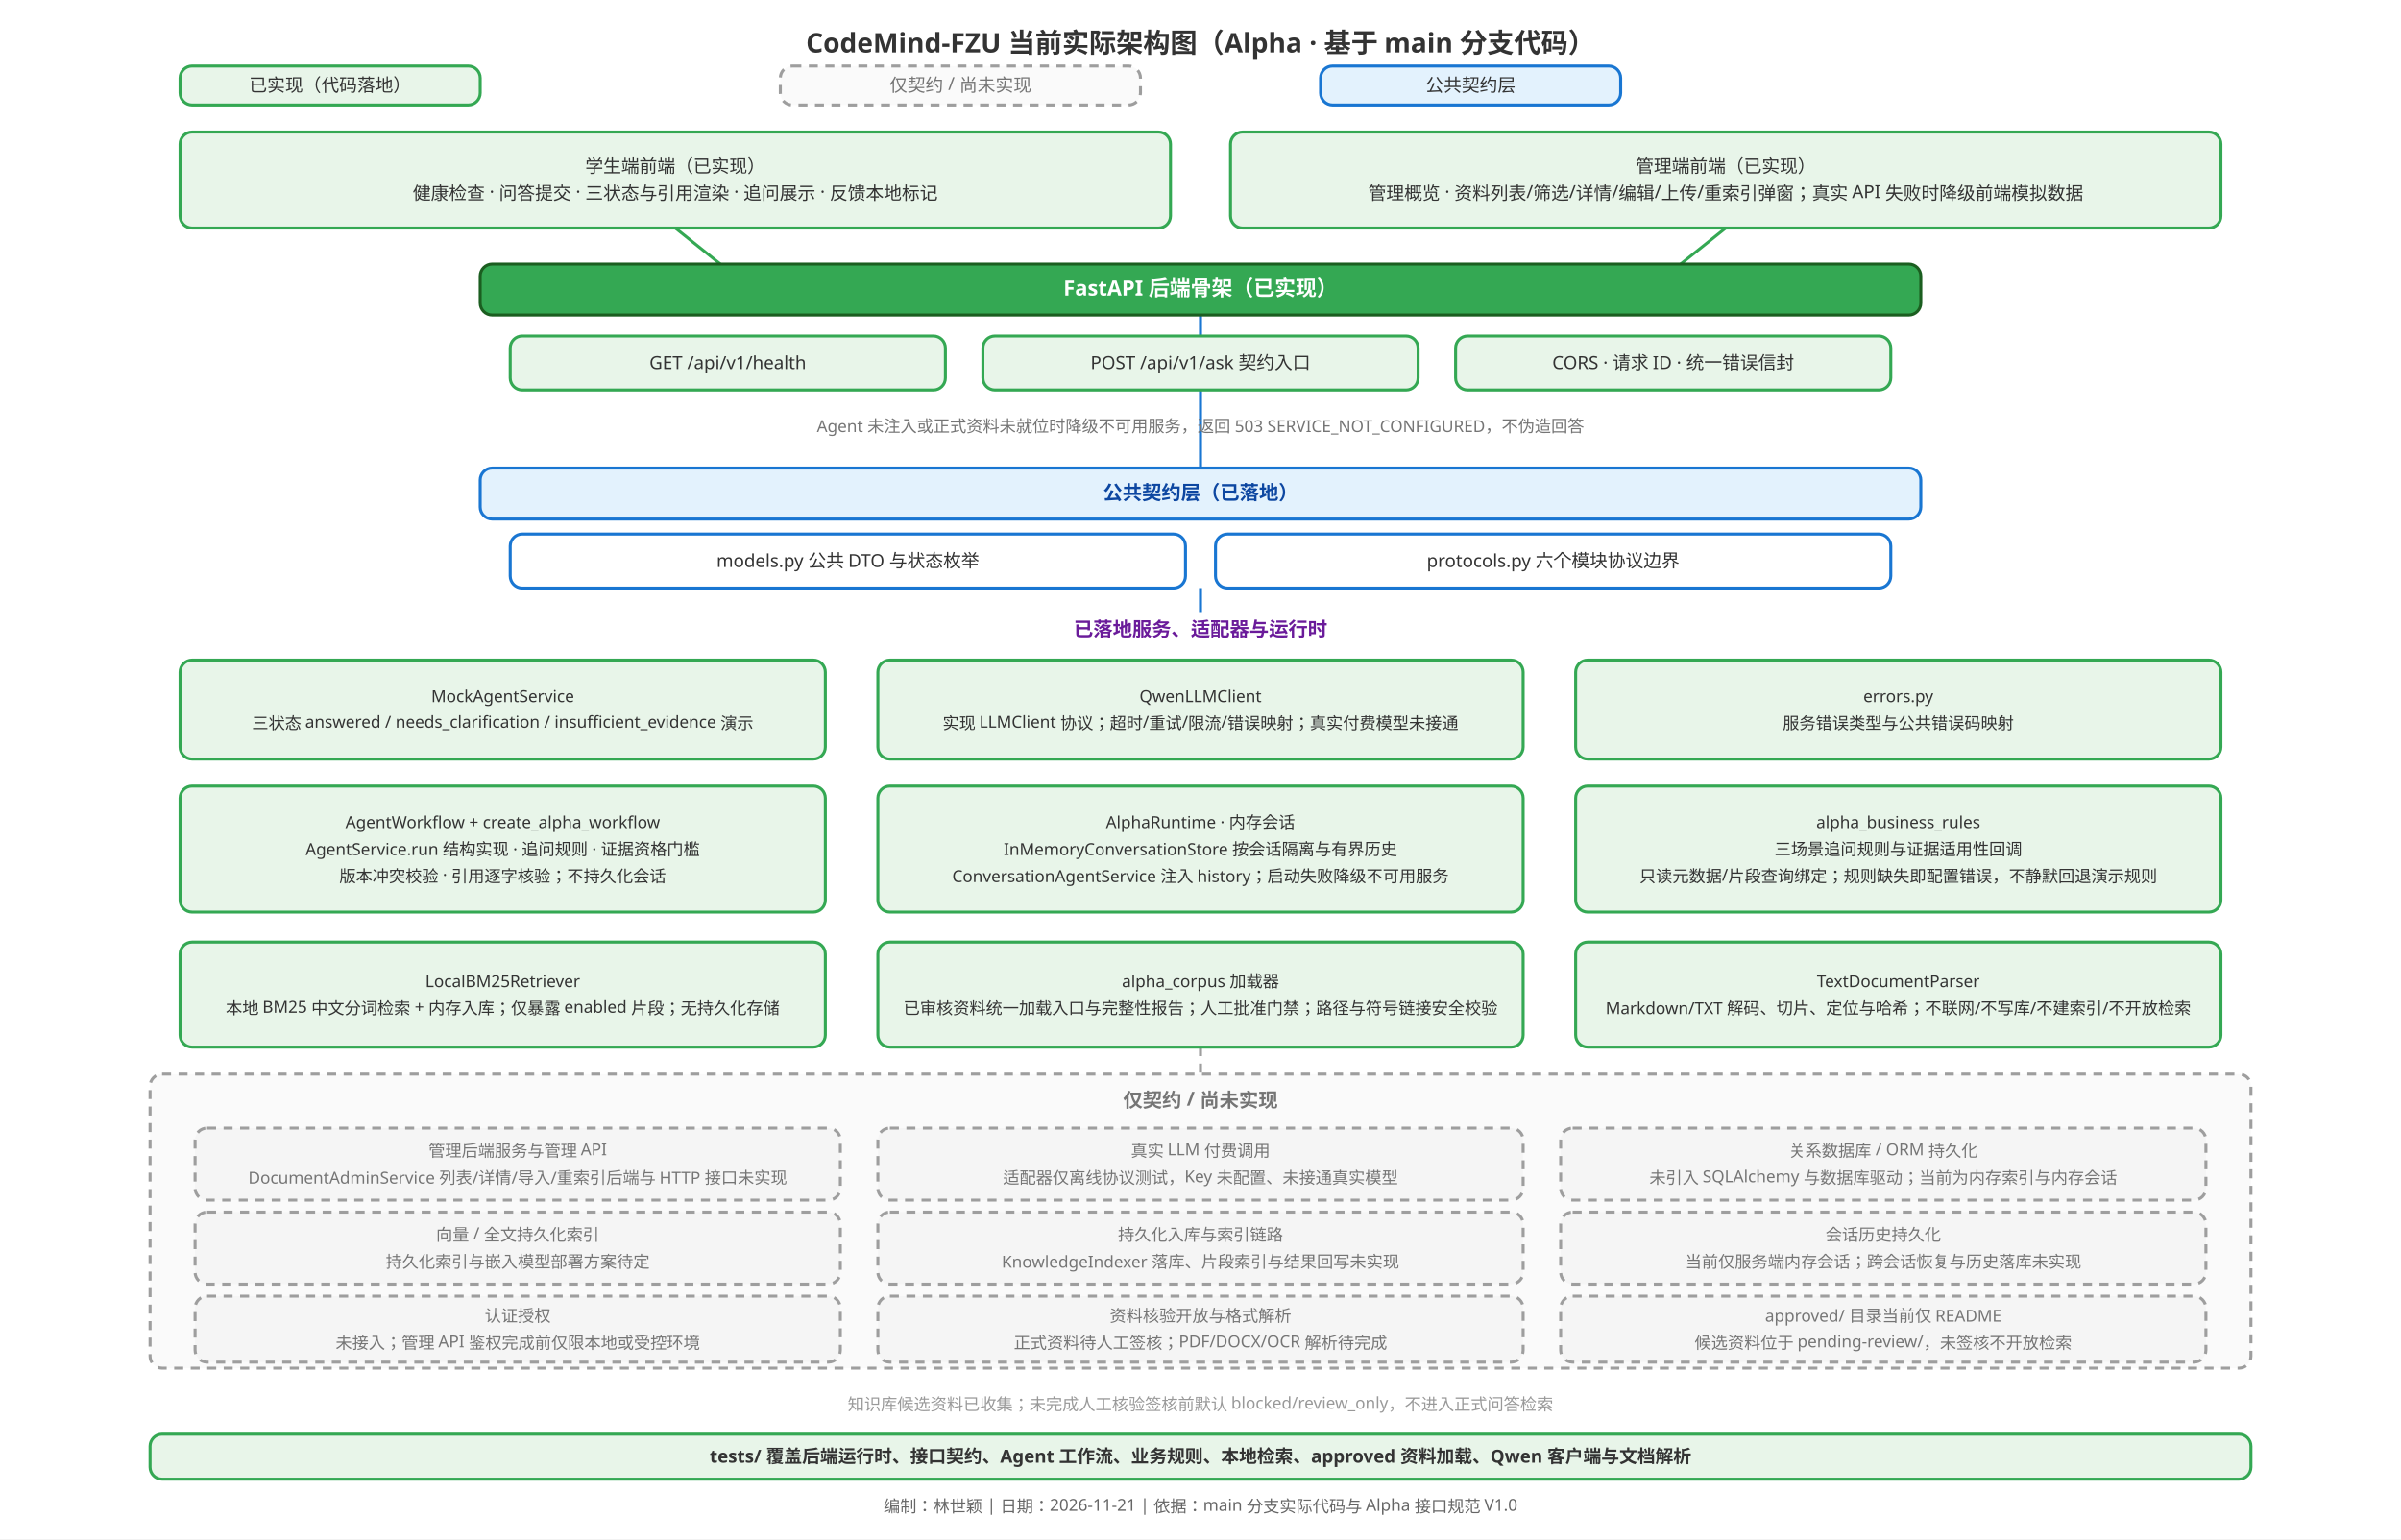
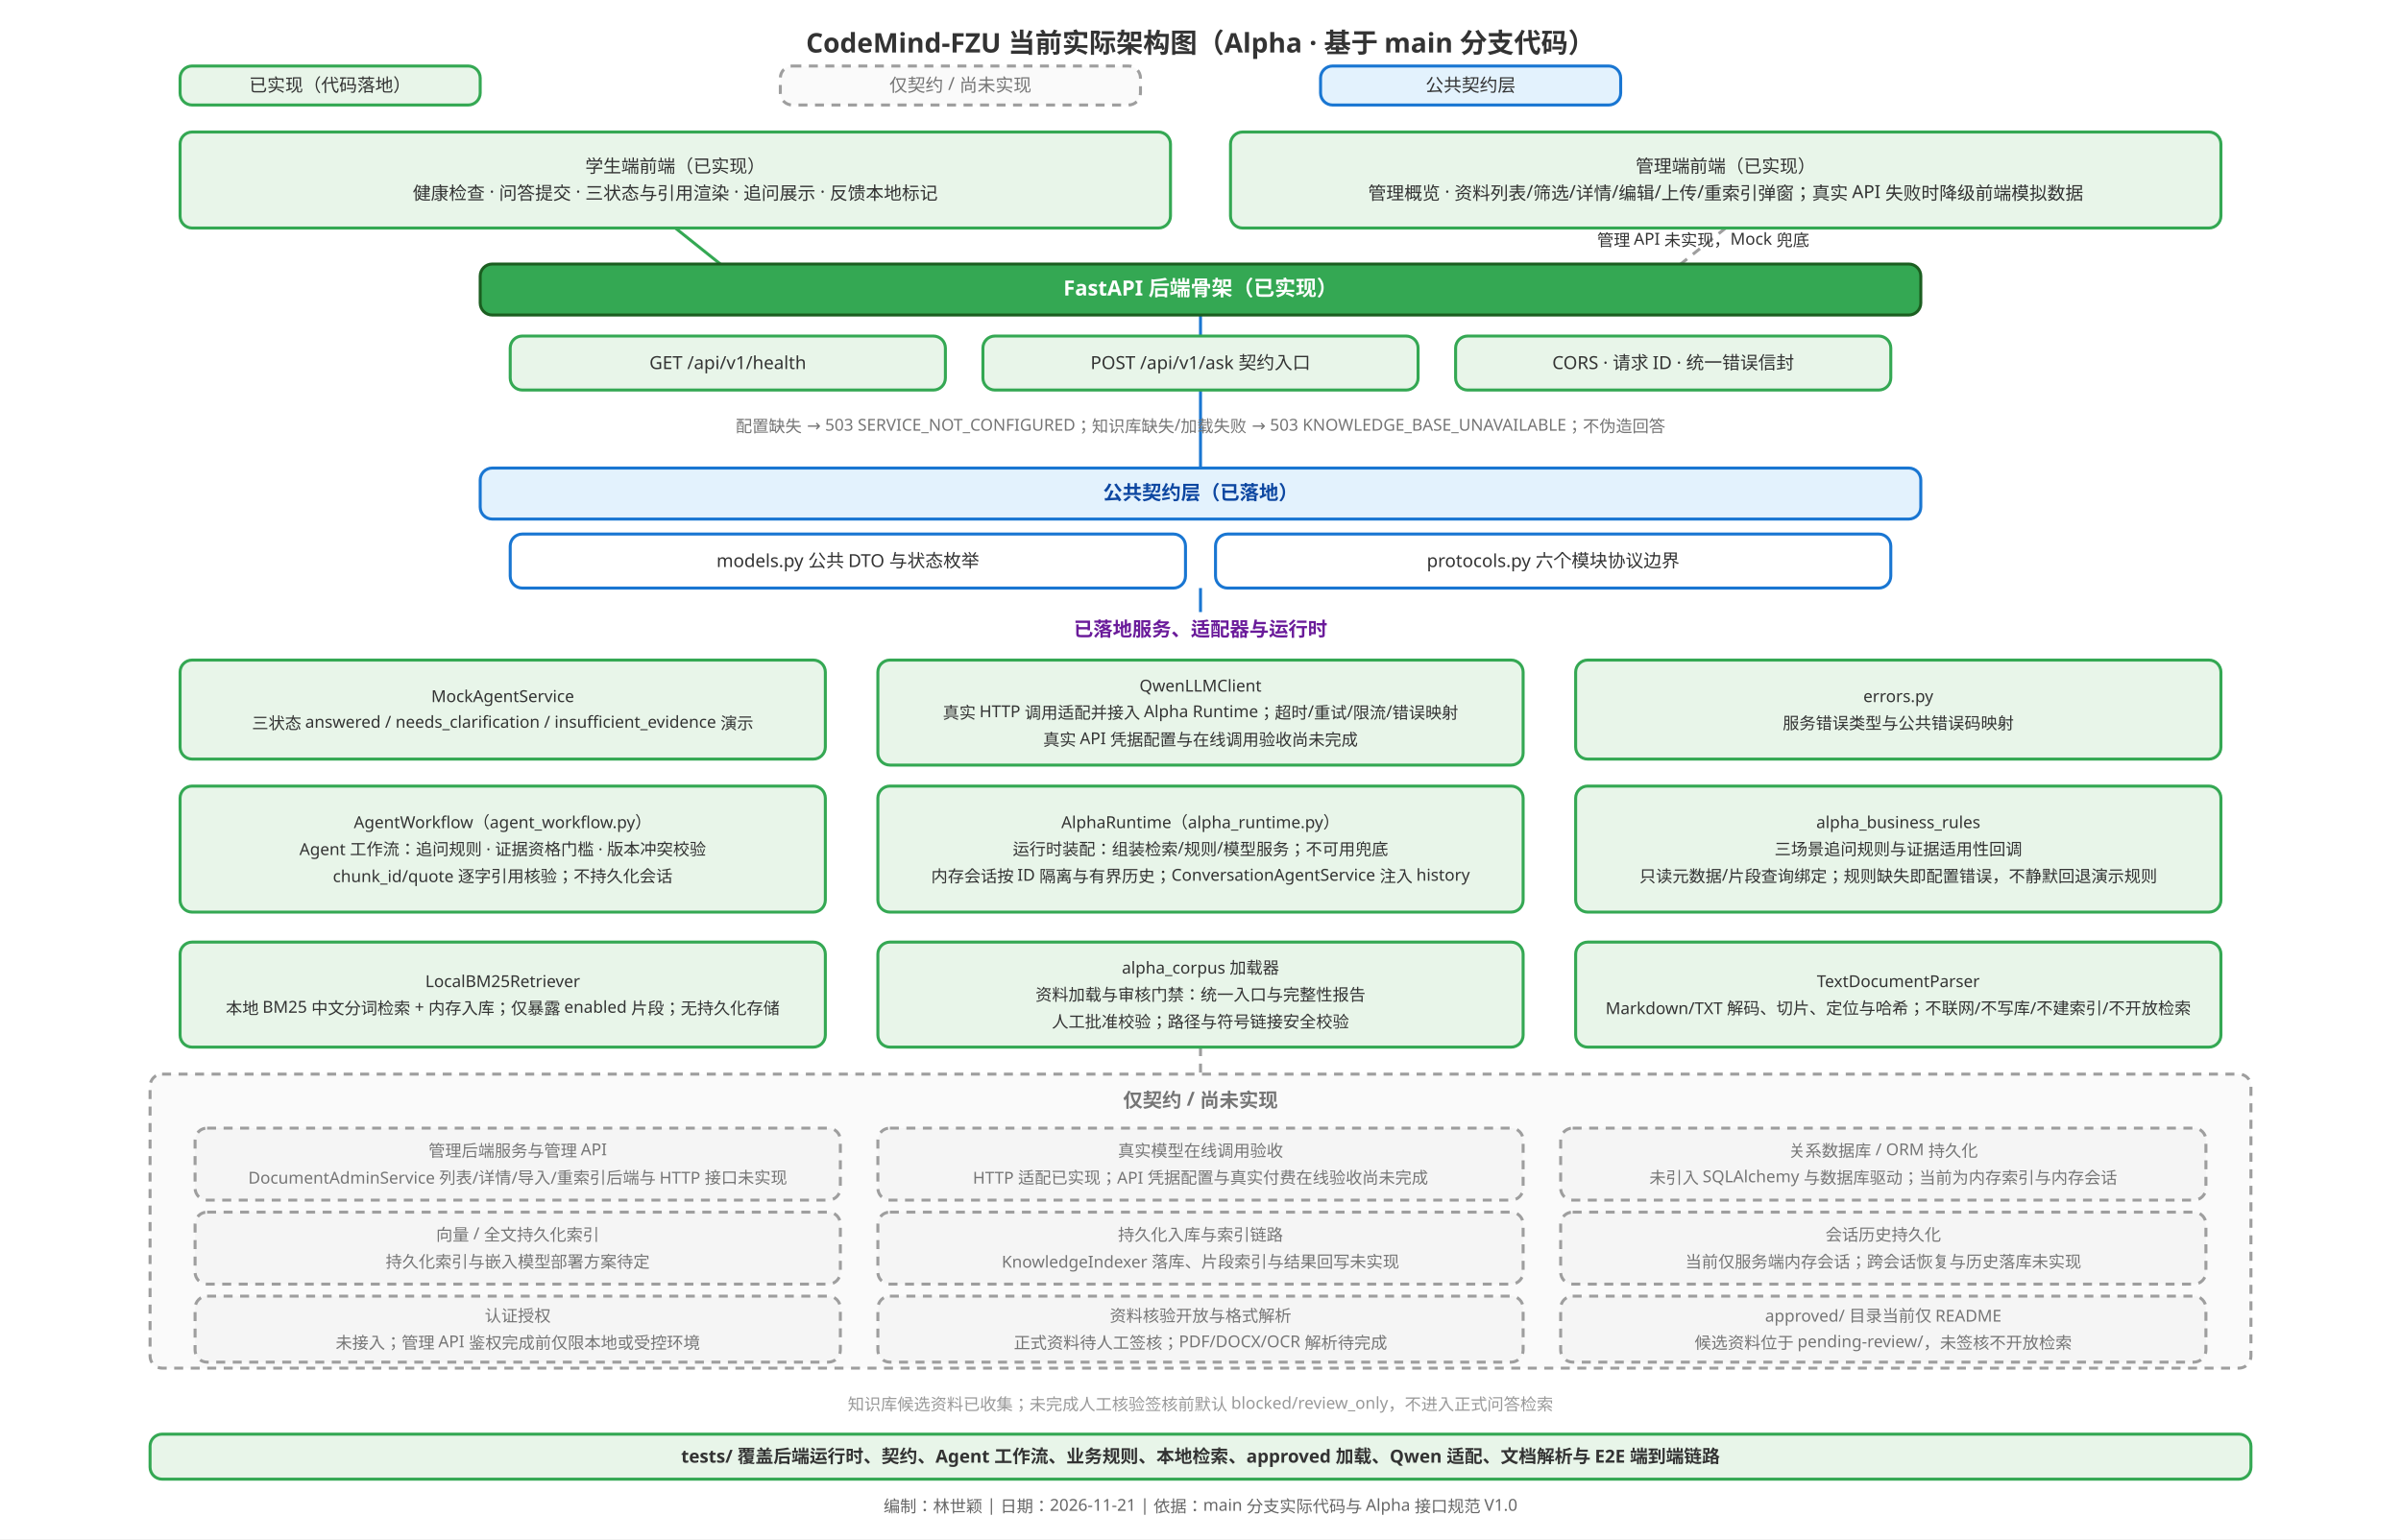
<svg xmlns="http://www.w3.org/2000/svg" viewBox="0 0 1600 1026" width="1600" height="1026">
  <rect width="1600" height="1026" fill="#ffffff" />
  <text x="800.0" y="35" text-anchor="middle" font-family="Microsoft YaHei, sans-serif" font-size="18" font-weight="bold" fill="#333333">CodeMind-FZU 当前实际架构图（Alpha · 基于 main 分支代码）</text>
  <line x1="450" y1="152" x2="480" y2="176" stroke="#34a853" stroke-width="2" />
-   <line x1="1150" y1="152" x2="1120" y2="176" stroke="#34a853" stroke-width="2" />
+   <line x1="1150" y1="152" x2="1120" y2="176" stroke="#9e9e9e" stroke-width="2" stroke-dasharray="6,5" />
+   <text x="1135.0" y="164.0" text-anchor="middle" font-family="Microsoft YaHei, sans-serif" font-size="11" fill="#333333">管理 API 未实现，Mock 兜底</text>
  <line x1="800" y1="210" x2="800" y2="312" stroke="#1976d2" stroke-width="2" />
  <line x1="800" y1="392" x2="800" y2="408" stroke="#1976d2" stroke-width="2" />
  <line x1="800" y1="698" x2="800" y2="716" stroke="#9e9e9e" stroke-width="2" stroke-dasharray="6,5" />
  <rect x="120" y="44" width="200" height="26" rx="8" fill="#e8f5e9" stroke="#34a853" stroke-width="2" />
  <text x="220.0" y="61.0" text-anchor="middle" font-family="Microsoft YaHei, sans-serif" font-size="12" fill="#333333">已实现（代码落地）</text>
  <rect x="520" y="44" width="240" height="26" rx="8" fill="#fafafa" stroke="#9e9e9e" stroke-width="2" stroke-dasharray="6,5" />
  <text x="640.0" y="61.0" text-anchor="middle" font-family="Microsoft YaHei, sans-serif" font-size="12" fill="#757575">仅契约 / 尚未实现</text>
  <rect x="880" y="44" width="200" height="26" rx="8" fill="#e3f2fd" stroke="#1976d2" stroke-width="2" />
  <text x="980.0" y="61.0" text-anchor="middle" font-family="Microsoft YaHei, sans-serif" font-size="12" fill="#333333">公共契约层</text>
  <rect x="120" y="88" width="660" height="64" rx="8" fill="#e8f5e9" stroke="#34a853" stroke-width="2" />
  <text x="450.0" y="115.0" text-anchor="middle" font-family="Microsoft YaHei, sans-serif" font-size="12" fill="#333333">学生端前端（已实现）</text>
  <text x="450.0" y="133.0" text-anchor="middle" font-family="Microsoft YaHei, sans-serif" font-size="12" fill="#333333">健康检查 · 问答提交 · 三状态与引用渲染 · 追问展示 · 反馈本地标记</text>
  <rect x="820" y="88" width="660" height="64" rx="8" fill="#e8f5e9" stroke="#34a853" stroke-width="2" />
  <text x="1150.0" y="115.0" text-anchor="middle" font-family="Microsoft YaHei, sans-serif" font-size="12" fill="#333333">管理端前端（已实现）</text>
  <text x="1150.0" y="133.0" text-anchor="middle" font-family="Microsoft YaHei, sans-serif" font-size="12" fill="#333333">管理概览 · 资料列表/筛选/详情/编辑/上传/重索引弹窗；真实 API 失败时降级前端模拟数据</text>
  <rect x="320" y="176" width="960" height="34" rx="8" fill="#34a853" stroke="#1b5e20" stroke-width="2" />
  <text x="800.0" y="197.0" text-anchor="middle" font-family="Microsoft YaHei, sans-serif" font-size="14" font-weight="bold" fill="#ffffff">FastAPI 后端骨架（已实现）</text>
  <rect x="340" y="224" width="290" height="36" rx="8" fill="#e8f5e9" stroke="#34a853" stroke-width="2" />
  <text x="485.0" y="246.0" text-anchor="middle" font-family="Microsoft YaHei, sans-serif" font-size="12" fill="#333333">GET /api/v1/health</text>
  <rect x="655" y="224" width="290" height="36" rx="8" fill="#e8f5e9" stroke="#34a853" stroke-width="2" />
  <text x="800.0" y="246.0" text-anchor="middle" font-family="Microsoft YaHei, sans-serif" font-size="12" fill="#333333">POST /api/v1/ask 契约入口</text>
  <rect x="970" y="224" width="290" height="36" rx="8" fill="#e8f5e9" stroke="#34a853" stroke-width="2" />
  <text x="1115.0" y="246.0" text-anchor="middle" font-family="Microsoft YaHei, sans-serif" font-size="12" fill="#333333">CORS · 请求 ID · 统一错误信封</text>
-   <text x="800.0" y="288.0" text-anchor="middle" font-family="Microsoft YaHei, sans-serif" font-size="11" fill="#757575">Agent 未注入或正式资料未就位时降级不可用服务，返回 503 SERVICE_NOT_CONFIGURED，不伪造回答</text>
+   <text x="800.0" y="288.0" text-anchor="middle" font-family="Microsoft YaHei, sans-serif" font-size="11" fill="#757575">配置缺失 → 503 SERVICE_NOT_CONFIGURED；知识库缺失/加载失败 → 503 KNOWLEDGE_BASE_UNAVAILABLE；不伪造回答</text>
  <rect x="320" y="312" width="960" height="34" rx="8" fill="#e3f2fd" stroke="#1976d2" stroke-width="2" />
  <text x="800.0" y="333.0" text-anchor="middle" font-family="Microsoft YaHei, sans-serif" font-size="13" font-weight="bold" fill="#0d47a1">公共契约层（已落地）</text>
  <rect x="340" y="356" width="450" height="36" rx="8" fill="#ffffff" stroke="#1976d2" stroke-width="2" />
  <text x="565.0" y="378.0" text-anchor="middle" font-family="Microsoft YaHei, sans-serif" font-size="12" fill="#333333">models.py 公共 DTO 与状态枚举</text>
  <rect x="810" y="356" width="450" height="36" rx="8" fill="#ffffff" stroke="#1976d2" stroke-width="2" />
  <text x="1035.0" y="378.0" text-anchor="middle" font-family="Microsoft YaHei, sans-serif" font-size="12" fill="#333333">protocols.py 六个模块协议边界</text>
  <text x="800.0" y="424.0" text-anchor="middle" font-family="Microsoft YaHei, sans-serif" font-size="13" font-weight="bold" fill="#6a1b9a">已落地服务、适配器与运行时</text>
  <rect x="120" y="440" width="430" height="66" rx="8" fill="#e8f5e9" stroke="#34a853" stroke-width="2" />
  <text x="335.0" y="468.0" text-anchor="middle" font-family="Microsoft YaHei, sans-serif" font-size="11" fill="#333333">MockAgentService</text>
  <text x="335.0" y="486.0" text-anchor="middle" font-family="Microsoft YaHei, sans-serif" font-size="11" fill="#333333">三状态 answered / needs_clarification / insufficient_evidence 演示</text>
-   <rect x="585" y="440" width="430" height="66" rx="8" fill="#e8f5e9" stroke="#34a853" stroke-width="2" />
-   <text x="800.0" y="468.0" text-anchor="middle" font-family="Microsoft YaHei, sans-serif" font-size="11" fill="#333333">QwenLLMClient</text>
-   <text x="800.0" y="486.0" text-anchor="middle" font-family="Microsoft YaHei, sans-serif" font-size="11" fill="#333333">实现 LLMClient 协议；超时/重试/限流/错误映射；真实付费模型未接通</text>
+   <rect x="585" y="440" width="430" height="70" rx="8" fill="#e8f5e9" stroke="#34a853" stroke-width="2" />
+   <text x="800.0" y="461.0" text-anchor="middle" font-family="Microsoft YaHei, sans-serif" font-size="11" fill="#333333">QwenLLMClient</text>
+   <text x="800.0" y="479.0" text-anchor="middle" font-family="Microsoft YaHei, sans-serif" font-size="11" fill="#333333">真实 HTTP 调用适配并接入 Alpha Runtime；超时/重试/限流/错误映射</text>
+   <text x="800.0" y="497.0" text-anchor="middle" font-family="Microsoft YaHei, sans-serif" font-size="11" fill="#333333">真实 API 凭据配置与在线调用验收尚未完成</text>
  <rect x="1050" y="440" width="430" height="66" rx="8" fill="#e8f5e9" stroke="#34a853" stroke-width="2" />
  <text x="1265.0" y="468.0" text-anchor="middle" font-family="Microsoft YaHei, sans-serif" font-size="11" fill="#333333">errors.py</text>
  <text x="1265.0" y="486.0" text-anchor="middle" font-family="Microsoft YaHei, sans-serif" font-size="11" fill="#333333">服务错误类型与公共错误码映射</text>
  <rect x="120" y="524" width="430" height="84" rx="8" fill="#e8f5e9" stroke="#34a853" stroke-width="2" />
-   <text x="335.0" y="552.0" text-anchor="middle" font-family="Microsoft YaHei, sans-serif" font-size="11" fill="#333333">AgentWorkflow + create_alpha_workflow</text>
-   <text x="335.0" y="570.0" text-anchor="middle" font-family="Microsoft YaHei, sans-serif" font-size="11" fill="#333333">AgentService.run 结构实现 · 追问规则 · 证据资格门槛</text>
-   <text x="335.0" y="588.0" text-anchor="middle" font-family="Microsoft YaHei, sans-serif" font-size="11" fill="#333333">版本冲突校验 · 引用逐字核验；不持久化会话</text>
+   <text x="335.0" y="552.0" text-anchor="middle" font-family="Microsoft YaHei, sans-serif" font-size="11" fill="#333333">AgentWorkflow（agent_workflow.py）</text>
+   <text x="335.0" y="570.0" text-anchor="middle" font-family="Microsoft YaHei, sans-serif" font-size="11" fill="#333333">Agent 工作流：追问规则 · 证据资格门槛 · 版本冲突校验</text>
+   <text x="335.0" y="588.0" text-anchor="middle" font-family="Microsoft YaHei, sans-serif" font-size="11" fill="#333333">chunk_id/quote 逐字引用核验；不持久化会话</text>
  <rect x="585" y="524" width="430" height="84" rx="8" fill="#e8f5e9" stroke="#34a853" stroke-width="2" />
-   <text x="800.0" y="552.0" text-anchor="middle" font-family="Microsoft YaHei, sans-serif" font-size="11" fill="#333333">AlphaRuntime · 内存会话</text>
-   <text x="800.0" y="570.0" text-anchor="middle" font-family="Microsoft YaHei, sans-serif" font-size="11" fill="#333333">InMemoryConversationStore 按会话隔离与有界历史</text>
-   <text x="800.0" y="588.0" text-anchor="middle" font-family="Microsoft YaHei, sans-serif" font-size="11" fill="#333333">ConversationAgentService 注入 history；启动失败降级不可用服务</text>
+   <text x="800.0" y="552.0" text-anchor="middle" font-family="Microsoft YaHei, sans-serif" font-size="11" fill="#333333">AlphaRuntime（alpha_runtime.py）</text>
+   <text x="800.0" y="570.0" text-anchor="middle" font-family="Microsoft YaHei, sans-serif" font-size="11" fill="#333333">运行时装配：组装检索/规则/模型服务；不可用兜底</text>
+   <text x="800.0" y="588.0" text-anchor="middle" font-family="Microsoft YaHei, sans-serif" font-size="11" fill="#333333">内存会话按 ID 隔离与有界历史；ConversationAgentService 注入 history</text>
  <rect x="1050" y="524" width="430" height="84" rx="8" fill="#e8f5e9" stroke="#34a853" stroke-width="2" />
  <text x="1265.0" y="552.0" text-anchor="middle" font-family="Microsoft YaHei, sans-serif" font-size="11" fill="#333333">alpha_business_rules</text>
  <text x="1265.0" y="570.0" text-anchor="middle" font-family="Microsoft YaHei, sans-serif" font-size="11" fill="#333333">三场景追问规则与证据适用性回调</text>
  <text x="1265.0" y="588.0" text-anchor="middle" font-family="Microsoft YaHei, sans-serif" font-size="11" fill="#333333">只读元数据/片段查询绑定；规则缺失即配置错误，不静默回退演示规则</text>
  <rect x="120" y="628" width="430" height="70" rx="8" fill="#e8f5e9" stroke="#34a853" stroke-width="2" />
  <text x="335.0" y="658.0" text-anchor="middle" font-family="Microsoft YaHei, sans-serif" font-size="11" fill="#333333">LocalBM25Retriever</text>
  <text x="335.0" y="676.0" text-anchor="middle" font-family="Microsoft YaHei, sans-serif" font-size="11" fill="#333333">本地 BM25 中文分词检索 + 内存入库；仅暴露 enabled 片段；无持久化存储</text>
  <rect x="585" y="628" width="430" height="70" rx="8" fill="#e8f5e9" stroke="#34a853" stroke-width="2" />
-   <text x="800.0" y="658.0" text-anchor="middle" font-family="Microsoft YaHei, sans-serif" font-size="11" fill="#333333">alpha_corpus 加载器</text>
-   <text x="800.0" y="676.0" text-anchor="middle" font-family="Microsoft YaHei, sans-serif" font-size="11" fill="#333333">已审核资料统一加载入口与完整性报告；人工批准门禁；路径与符号链接安全校验</text>
+   <text x="800.0" y="649.0" text-anchor="middle" font-family="Microsoft YaHei, sans-serif" font-size="11" fill="#333333">alpha_corpus 加载器</text>
+   <text x="800.0" y="667.0" text-anchor="middle" font-family="Microsoft YaHei, sans-serif" font-size="11" fill="#333333">资料加载与审核门禁：统一入口与完整性报告</text>
+   <text x="800.0" y="685.0" text-anchor="middle" font-family="Microsoft YaHei, sans-serif" font-size="11" fill="#333333">人工批准校验；路径与符号链接安全校验</text>
  <rect x="1050" y="628" width="430" height="70" rx="8" fill="#e8f5e9" stroke="#34a853" stroke-width="2" />
  <text x="1265.0" y="658.0" text-anchor="middle" font-family="Microsoft YaHei, sans-serif" font-size="11" fill="#333333">TextDocumentParser</text>
  <text x="1265.0" y="676.0" text-anchor="middle" font-family="Microsoft YaHei, sans-serif" font-size="11" fill="#333333">Markdown/TXT 解码、切片、定位与哈希；不联网/不写库/不建索引/不开放检索</text>
  <rect x="100" y="716" width="1400" height="196" rx="8" fill="#fafafa" stroke="#9e9e9e" stroke-width="2" stroke-dasharray="6,5" />
  <text x="800.0" y="738" text-anchor="middle" font-family="Microsoft YaHei, sans-serif" font-size="13" font-weight="bold" fill="#757575">仅契约 / 尚未实现</text>
  <rect x="130" y="752" width="430" height="48" rx="8" fill="#f5f5f5" stroke="#9e9e9e" stroke-width="2" stroke-dasharray="6,5" />
  <text x="345.0" y="771.0" text-anchor="middle" font-family="Microsoft YaHei, sans-serif" font-size="11" fill="#757575">管理后端服务与管理 API</text>
  <text x="345.0" y="789.0" text-anchor="middle" font-family="Microsoft YaHei, sans-serif" font-size="11" fill="#757575">DocumentAdminService 列表/详情/导入/重索引后端与 HTTP 接口未实现</text>
  <rect x="585" y="752" width="430" height="48" rx="8" fill="#f5f5f5" stroke="#9e9e9e" stroke-width="2" stroke-dasharray="6,5" />
-   <text x="800.0" y="771.0" text-anchor="middle" font-family="Microsoft YaHei, sans-serif" font-size="11" fill="#757575">真实 LLM 付费调用</text>
-   <text x="800.0" y="789.0" text-anchor="middle" font-family="Microsoft YaHei, sans-serif" font-size="11" fill="#757575">适配器仅离线协议测试，Key 未配置、未接通真实模型</text>
+   <text x="800.0" y="771.0" text-anchor="middle" font-family="Microsoft YaHei, sans-serif" font-size="11" fill="#757575">真实模型在线调用验收</text>
+   <text x="800.0" y="789.0" text-anchor="middle" font-family="Microsoft YaHei, sans-serif" font-size="11" fill="#757575">HTTP 适配已实现；API 凭据配置与真实付费在线验收尚未完成</text>
  <rect x="1040" y="752" width="430" height="48" rx="8" fill="#f5f5f5" stroke="#9e9e9e" stroke-width="2" stroke-dasharray="6,5" />
  <text x="1255.0" y="771.0" text-anchor="middle" font-family="Microsoft YaHei, sans-serif" font-size="11" fill="#757575">关系数据库 / ORM 持久化</text>
  <text x="1255.0" y="789.0" text-anchor="middle" font-family="Microsoft YaHei, sans-serif" font-size="11" fill="#757575">未引入 SQLAlchemy 与数据库驱动；当前为内存索引与内存会话</text>
  <rect x="130" y="808" width="430" height="48" rx="8" fill="#f5f5f5" stroke="#9e9e9e" stroke-width="2" stroke-dasharray="6,5" />
  <text x="345.0" y="827.0" text-anchor="middle" font-family="Microsoft YaHei, sans-serif" font-size="11" fill="#757575">向量 / 全文持久化索引</text>
  <text x="345.0" y="845.0" text-anchor="middle" font-family="Microsoft YaHei, sans-serif" font-size="11" fill="#757575">持久化索引与嵌入模型部署方案待定</text>
  <rect x="585" y="808" width="430" height="48" rx="8" fill="#f5f5f5" stroke="#9e9e9e" stroke-width="2" stroke-dasharray="6,5" />
  <text x="800.0" y="827.0" text-anchor="middle" font-family="Microsoft YaHei, sans-serif" font-size="11" fill="#757575">持久化入库与索引链路</text>
  <text x="800.0" y="845.0" text-anchor="middle" font-family="Microsoft YaHei, sans-serif" font-size="11" fill="#757575">KnowledgeIndexer 落库、片段索引与结果回写未实现</text>
  <rect x="1040" y="808" width="430" height="48" rx="8" fill="#f5f5f5" stroke="#9e9e9e" stroke-width="2" stroke-dasharray="6,5" />
  <text x="1255.0" y="827.0" text-anchor="middle" font-family="Microsoft YaHei, sans-serif" font-size="11" fill="#757575">会话历史持久化</text>
  <text x="1255.0" y="845.0" text-anchor="middle" font-family="Microsoft YaHei, sans-serif" font-size="11" fill="#757575">当前仅服务端内存会话；跨会话恢复与历史落库未实现</text>
  <rect x="130" y="864" width="430" height="44" rx="8" fill="#f5f5f5" stroke="#9e9e9e" stroke-width="2" stroke-dasharray="6,5" />
  <text x="345.0" y="881.0" text-anchor="middle" font-family="Microsoft YaHei, sans-serif" font-size="11" fill="#757575">认证授权</text>
  <text x="345.0" y="899.0" text-anchor="middle" font-family="Microsoft YaHei, sans-serif" font-size="11" fill="#757575">未接入；管理 API 鉴权完成前仅限本地或受控环境</text>
  <rect x="585" y="864" width="430" height="44" rx="8" fill="#f5f5f5" stroke="#9e9e9e" stroke-width="2" stroke-dasharray="6,5" />
  <text x="800.0" y="881.0" text-anchor="middle" font-family="Microsoft YaHei, sans-serif" font-size="11" fill="#757575">资料核验开放与格式解析</text>
  <text x="800.0" y="899.0" text-anchor="middle" font-family="Microsoft YaHei, sans-serif" font-size="11" fill="#757575">正式资料待人工签核；PDF/DOCX/OCR 解析待完成</text>
  <rect x="1040" y="864" width="430" height="44" rx="8" fill="#f5f5f5" stroke="#9e9e9e" stroke-width="2" stroke-dasharray="6,5" />
  <text x="1255.0" y="881.0" text-anchor="middle" font-family="Microsoft YaHei, sans-serif" font-size="11" fill="#757575">approved/ 目录当前仅 README</text>
  <text x="1255.0" y="899.0" text-anchor="middle" font-family="Microsoft YaHei, sans-serif" font-size="11" fill="#757575">候选资料位于 pending-review/，未签核不开放检索</text>
  <text x="800.0" y="940.0" text-anchor="middle" font-family="Microsoft YaHei, sans-serif" font-size="11" fill="#999999">知识库候选资料已收集；未完成人工核验签核前默认 blocked/review_only，不进入正式问答检索</text>
  <rect x="100" y="956" width="1400" height="30" rx="8" fill="#e8f5e9" stroke="#34a853" stroke-width="2" />
-   <text x="800.0" y="975.0" text-anchor="middle" font-family="Microsoft YaHei, sans-serif" font-size="12" font-weight="bold" fill="#333333">tests/ 覆盖后端运行时、接口契约、Agent 工作流、业务规则、本地检索、approved 资料加载、Qwen 客户端与文档解析</text>
+   <text x="800.0" y="975.0" text-anchor="middle" font-family="Microsoft YaHei, sans-serif" font-size="12" font-weight="bold" fill="#333333">tests/ 覆盖后端运行时、契约、Agent 工作流、业务规则、本地检索、approved 加载、Qwen 适配、文档解析与 E2E 端到端链路</text>
  <text x="800.0" y="1008" text-anchor="middle" font-family="Microsoft YaHei, sans-serif" font-size="11" fill="#666666">编制：林世颖 | 日期：2026-11-21 | 依据：main 分支实际代码与 Alpha 接口规范 V1.0</text>
</svg>
